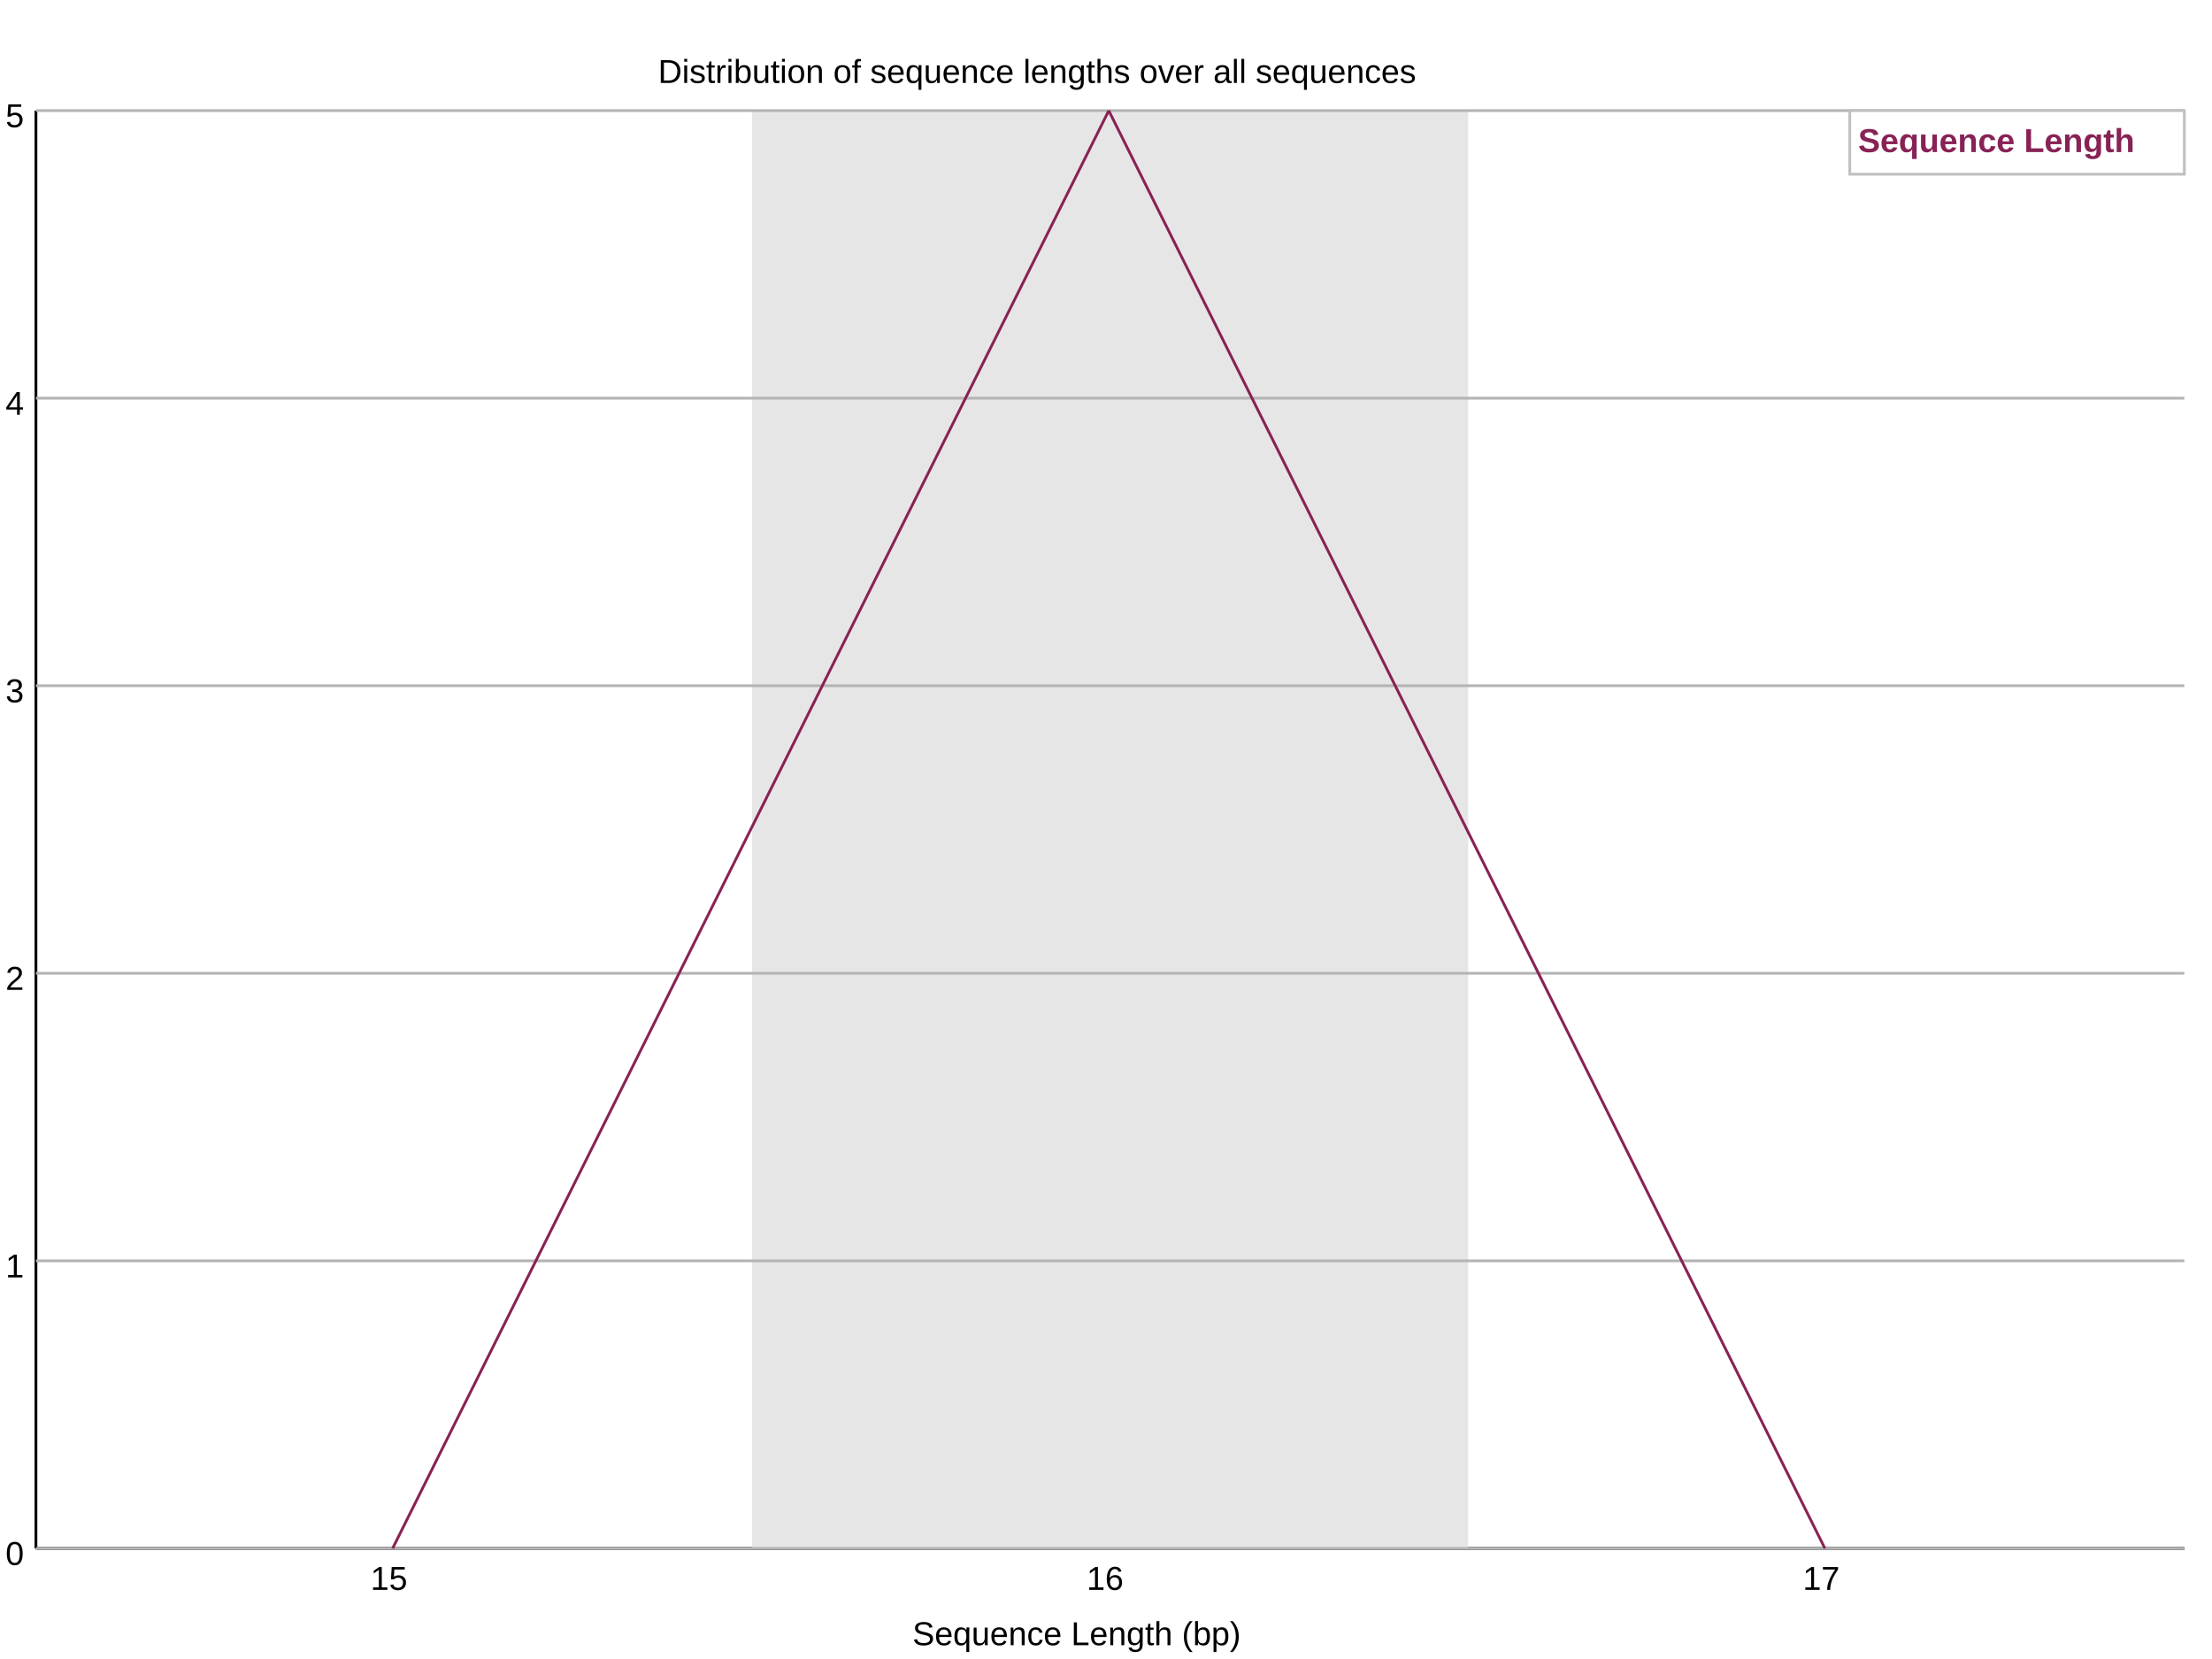
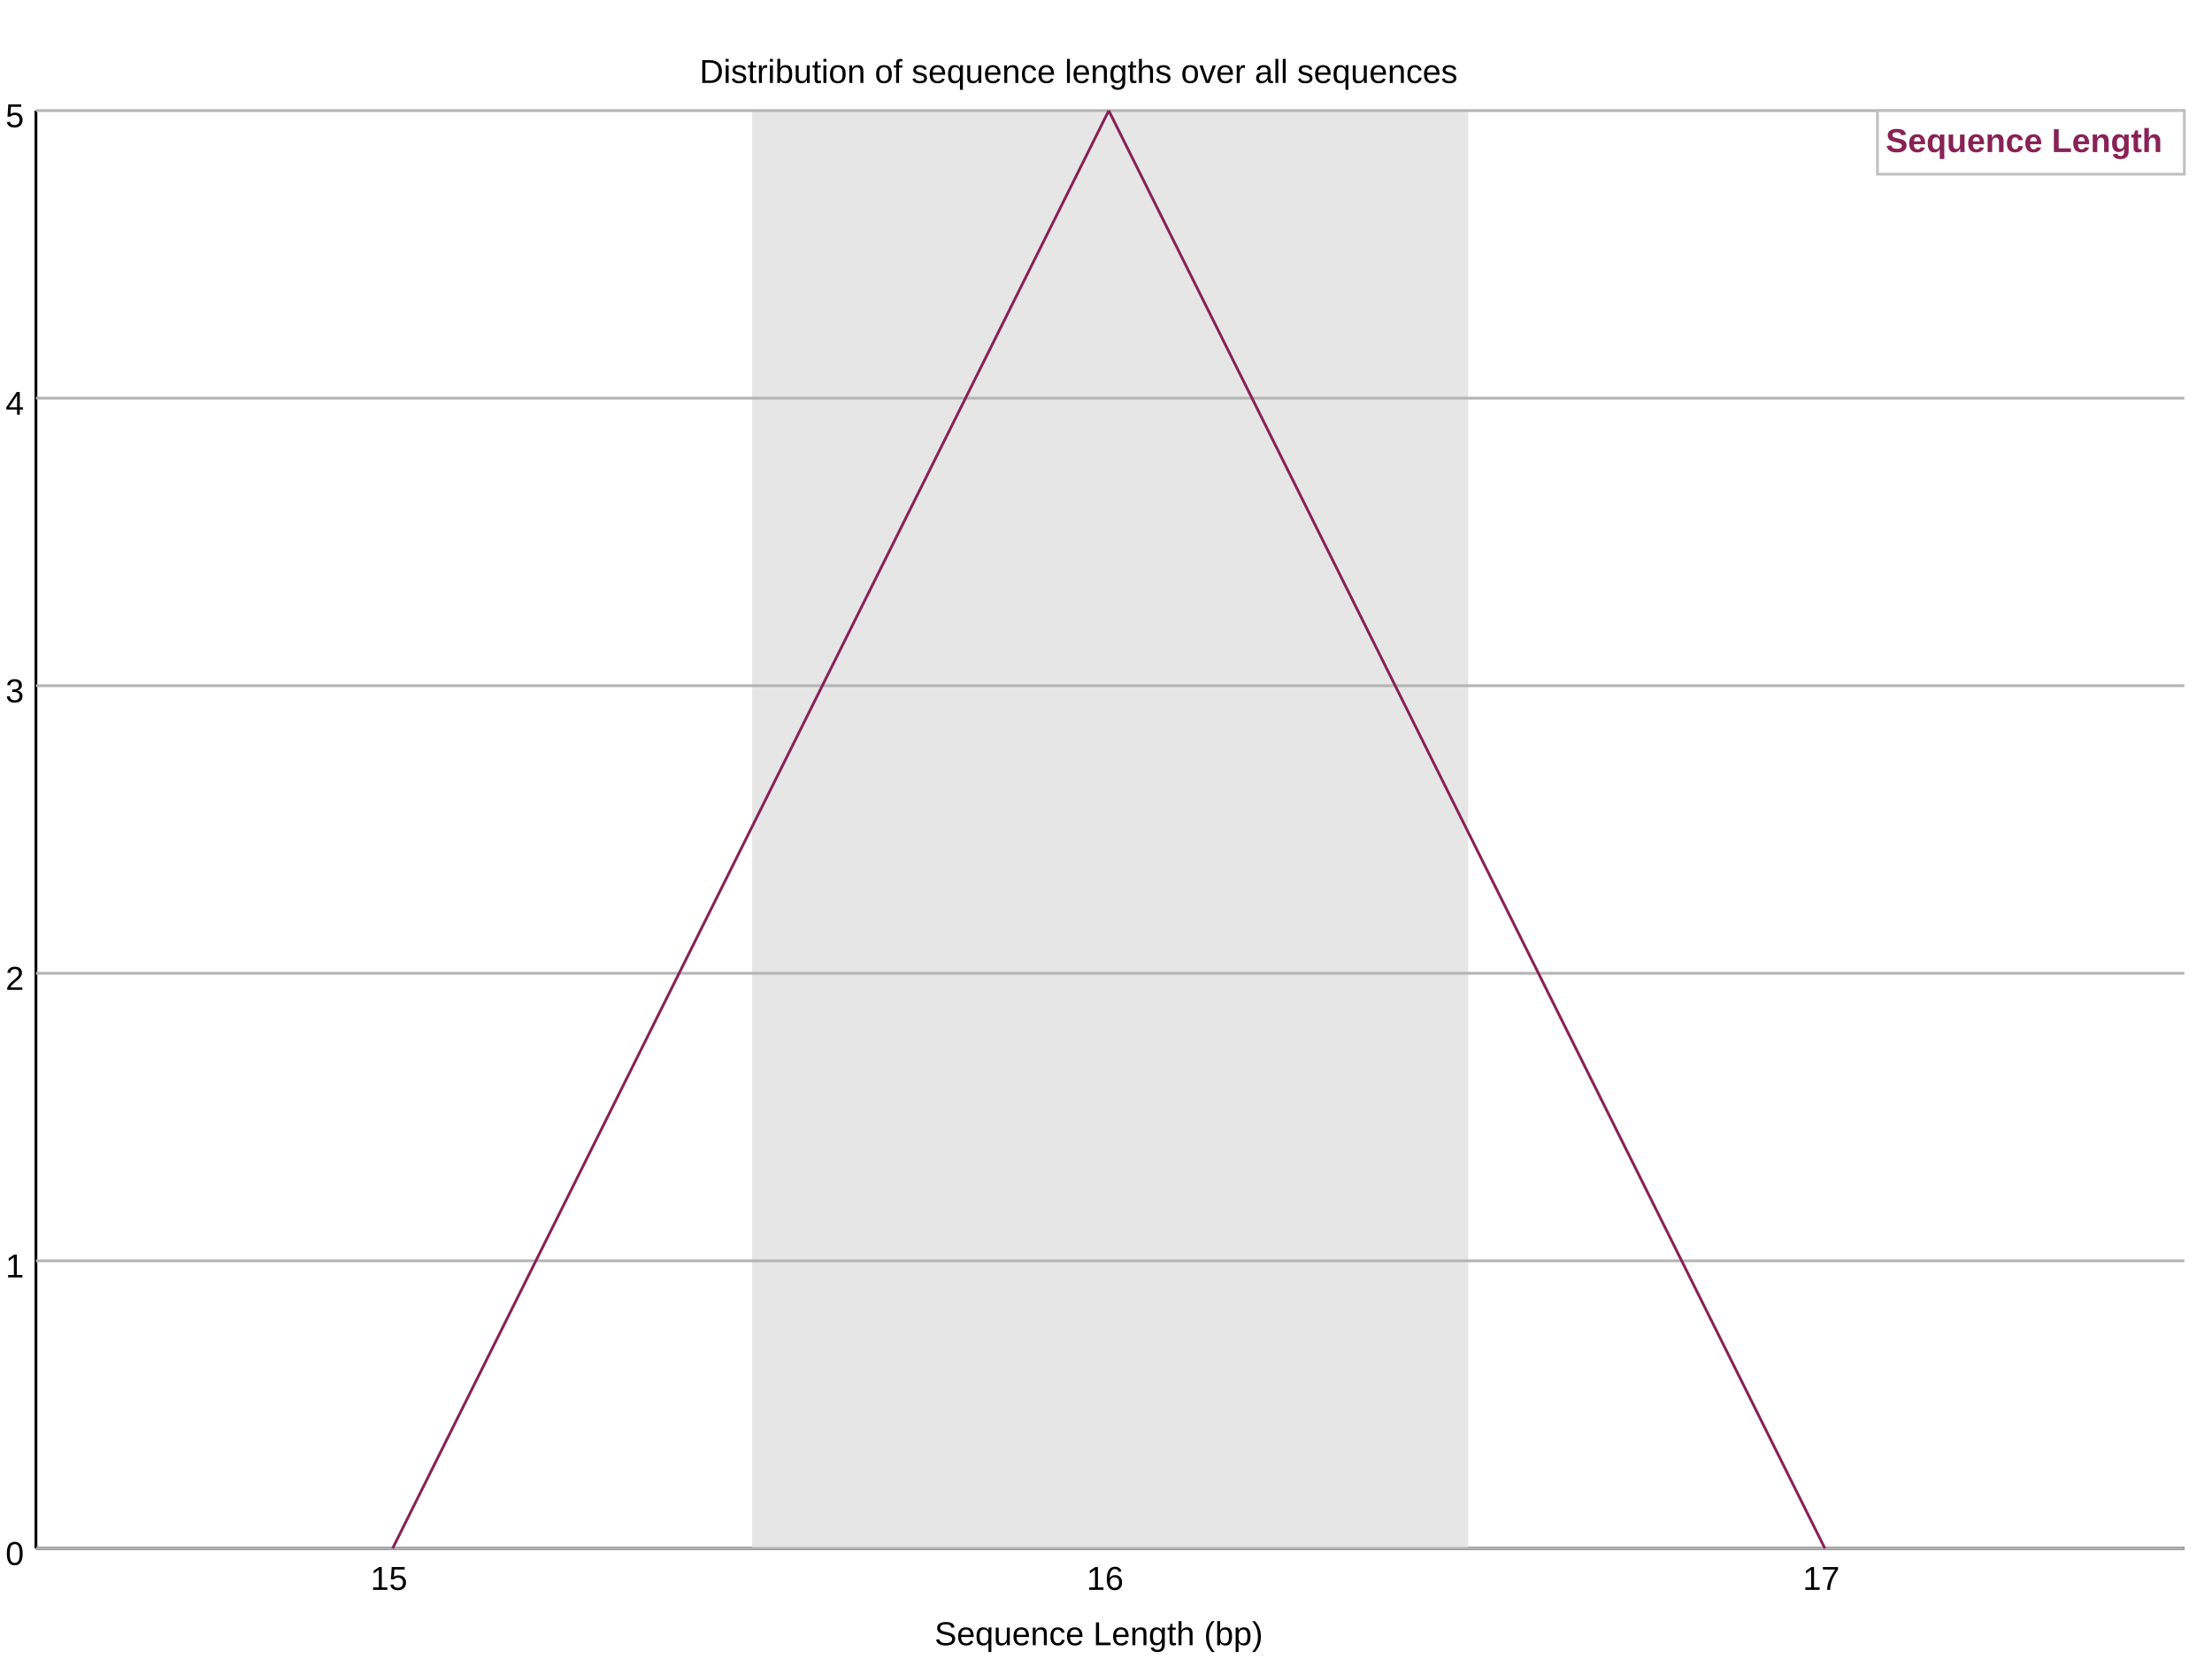
<svg xmlns="http://www.w3.org/2000/svg" width="800" height="600" version="1.1">
  <rect width="800" height="600" x="0" y="0" style="fill:rgb(238,238,238);stroke:none" />
  <rect width="800" height="600" x="0" y="0" style="fill:rgb(255,255,255);stroke:none" />
  <text x="2" y="566" fill="rgb(0,0,0)" font-family="Arial" font-size="12">0</text>
  <text x="2" y="462" fill="rgb(0,0,0)" font-family="Arial" font-size="12">1</text>
  <text x="2" y="358" fill="rgb(0,0,0)" font-family="Arial" font-size="12">2</text>
  <text x="2" y="254" fill="rgb(0,0,0)" font-family="Arial" font-size="12">3</text>
  <text x="2" y="150" fill="rgb(0,0,0)" font-family="Arial" font-size="12">4</text>
  <text x="2" y="46" fill="rgb(0,0,0)" font-family="Arial" font-size="12">5</text>
-   <text x="238" y="30" fill="rgb(0,0,0)" font-family="Arial" font-size="12">Distribution of sequence lengths over all sequences</text>
+   <text x="253" y="30" fill="rgb(0,0,0)" font-family="Arial" font-size="12">Distribution of sequence lengths over all sequences</text>
  <line x1="13" y1="560" x2="790" y2="560" stroke="rgb(0,0,0)" stroke-width="1" />
  <line x1="13" y1="560" x2="13" y2="40" stroke="rgb(0,0,0)" stroke-width="1" />
-   <text x="330" y="595" fill="rgb(0,0,0)" font-family="Arial" font-size="12">Sequence Length (bp)</text>
+   <text x="338" y="595" fill="rgb(0,0,0)" font-family="Arial" font-size="12">Sequence Length (bp)</text>
  <text x="134" y="575" fill="rgb(0,0,0)" font-family="Arial" font-size="12">15</text>
  <rect width="259" height="520" x="272" y="40" style="fill:rgb(230,230,230);stroke:none" />
  <text x="393" y="575" fill="rgb(0,0,0)" font-family="Arial" font-size="12">16</text>
  <text x="652" y="575" fill="rgb(0,0,0)" font-family="Arial" font-size="12">17</text>
  <line x1="13" y1="560" x2="790" y2="560" stroke="rgb(180,180,180)" stroke-width="1" />
  <line x1="13" y1="456" x2="790" y2="456" stroke="rgb(180,180,180)" stroke-width="1" />
  <line x1="13" y1="352" x2="790" y2="352" stroke="rgb(180,180,180)" stroke-width="1" />
  <line x1="13" y1="248" x2="790" y2="248" stroke="rgb(180,180,180)" stroke-width="1" />
  <line x1="13" y1="144" x2="790" y2="144" stroke="rgb(180,180,180)" stroke-width="1" />
  <line x1="13" y1="40" x2="790" y2="40" stroke="rgb(180,180,180)" stroke-width="1" />
  <line x1="142" y1="560" x2="401" y2="40" stroke="rgb(136,34,85)" stroke-width="1" />
  <line x1="401" y1="40" x2="660" y2="560" stroke="rgb(136,34,85)" stroke-width="1" />
-   <rect width="121" height="23" x="669" y="40" style="fill:rgb(255,255,255);stroke:none" />
-   <rect width="121" height="23" x="669" y="40" rx="0" ry="0" style="fill:none;stroke-width:1;stroke:rgb(192,192,192)" />
-   <text x="672" y="55" fill="rgb(136,34,85)" font-family="Arial" font-size="12" font-weight="bold">Sequence Length</text>
+   <rect width="111" height="23" x="679" y="40" style="fill:rgb(255,255,255);stroke:none" />
+   <rect width="111" height="23" x="679" y="40" rx="0" ry="0" style="fill:none;stroke-width:1;stroke:rgb(192,192,192)" />
+   <text x="682" y="55" fill="rgb(136,34,85)" font-family="Arial" font-size="12" font-weight="bold">Sequence Length</text>
</svg>
